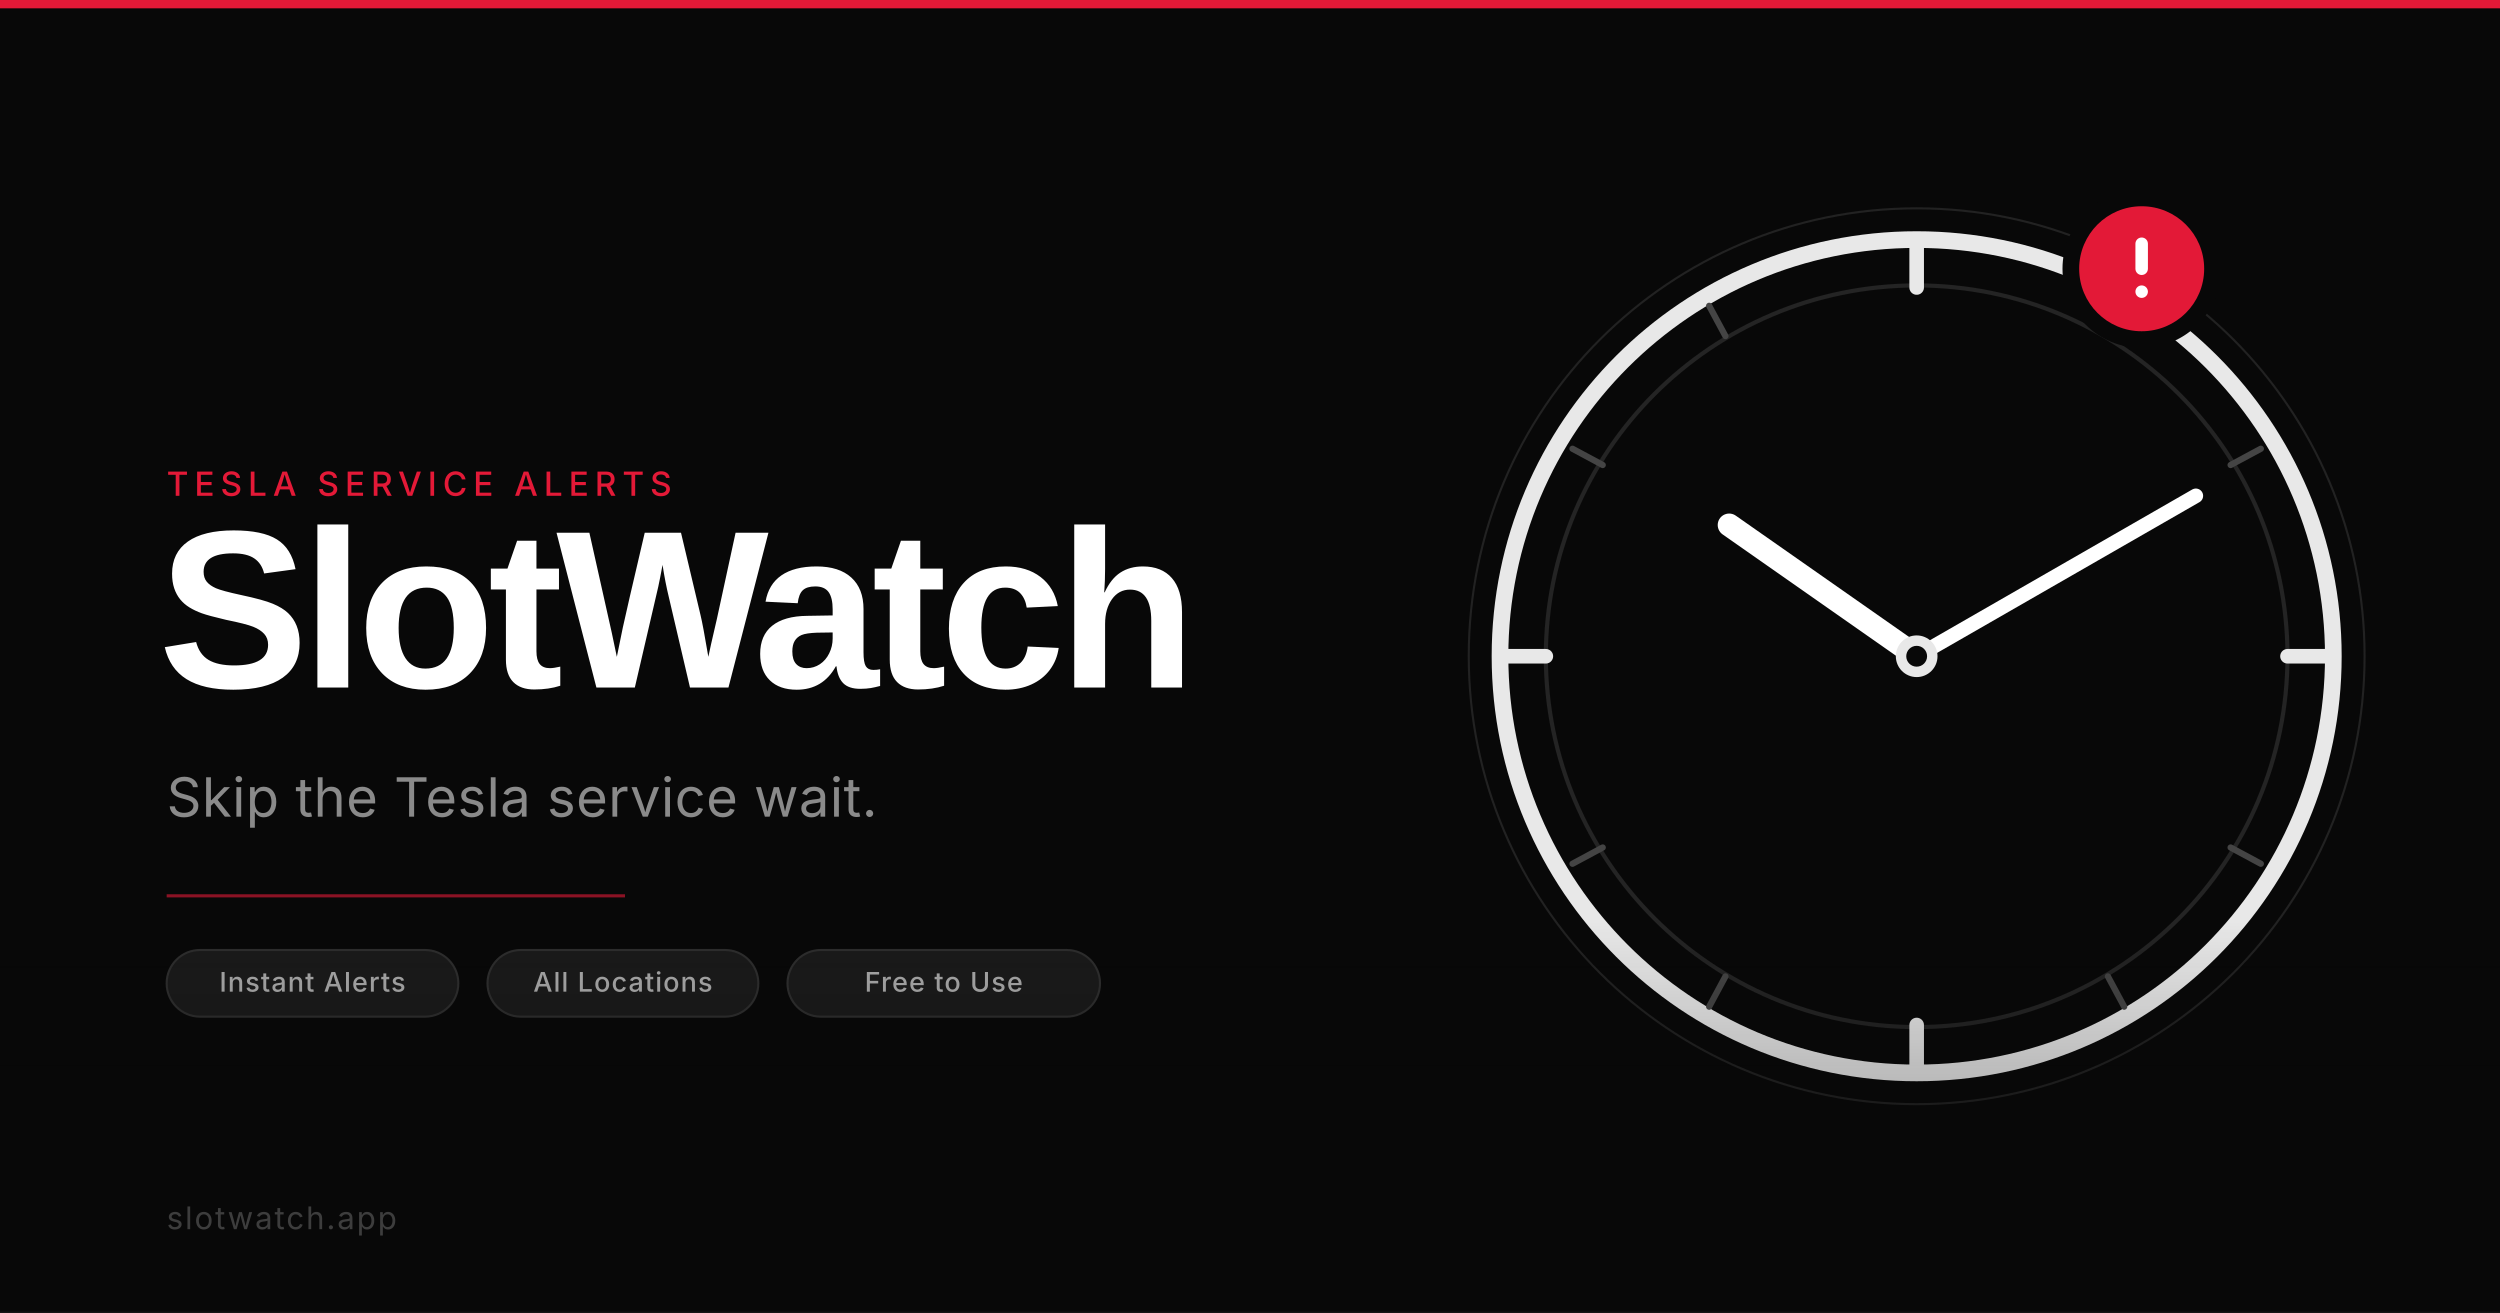
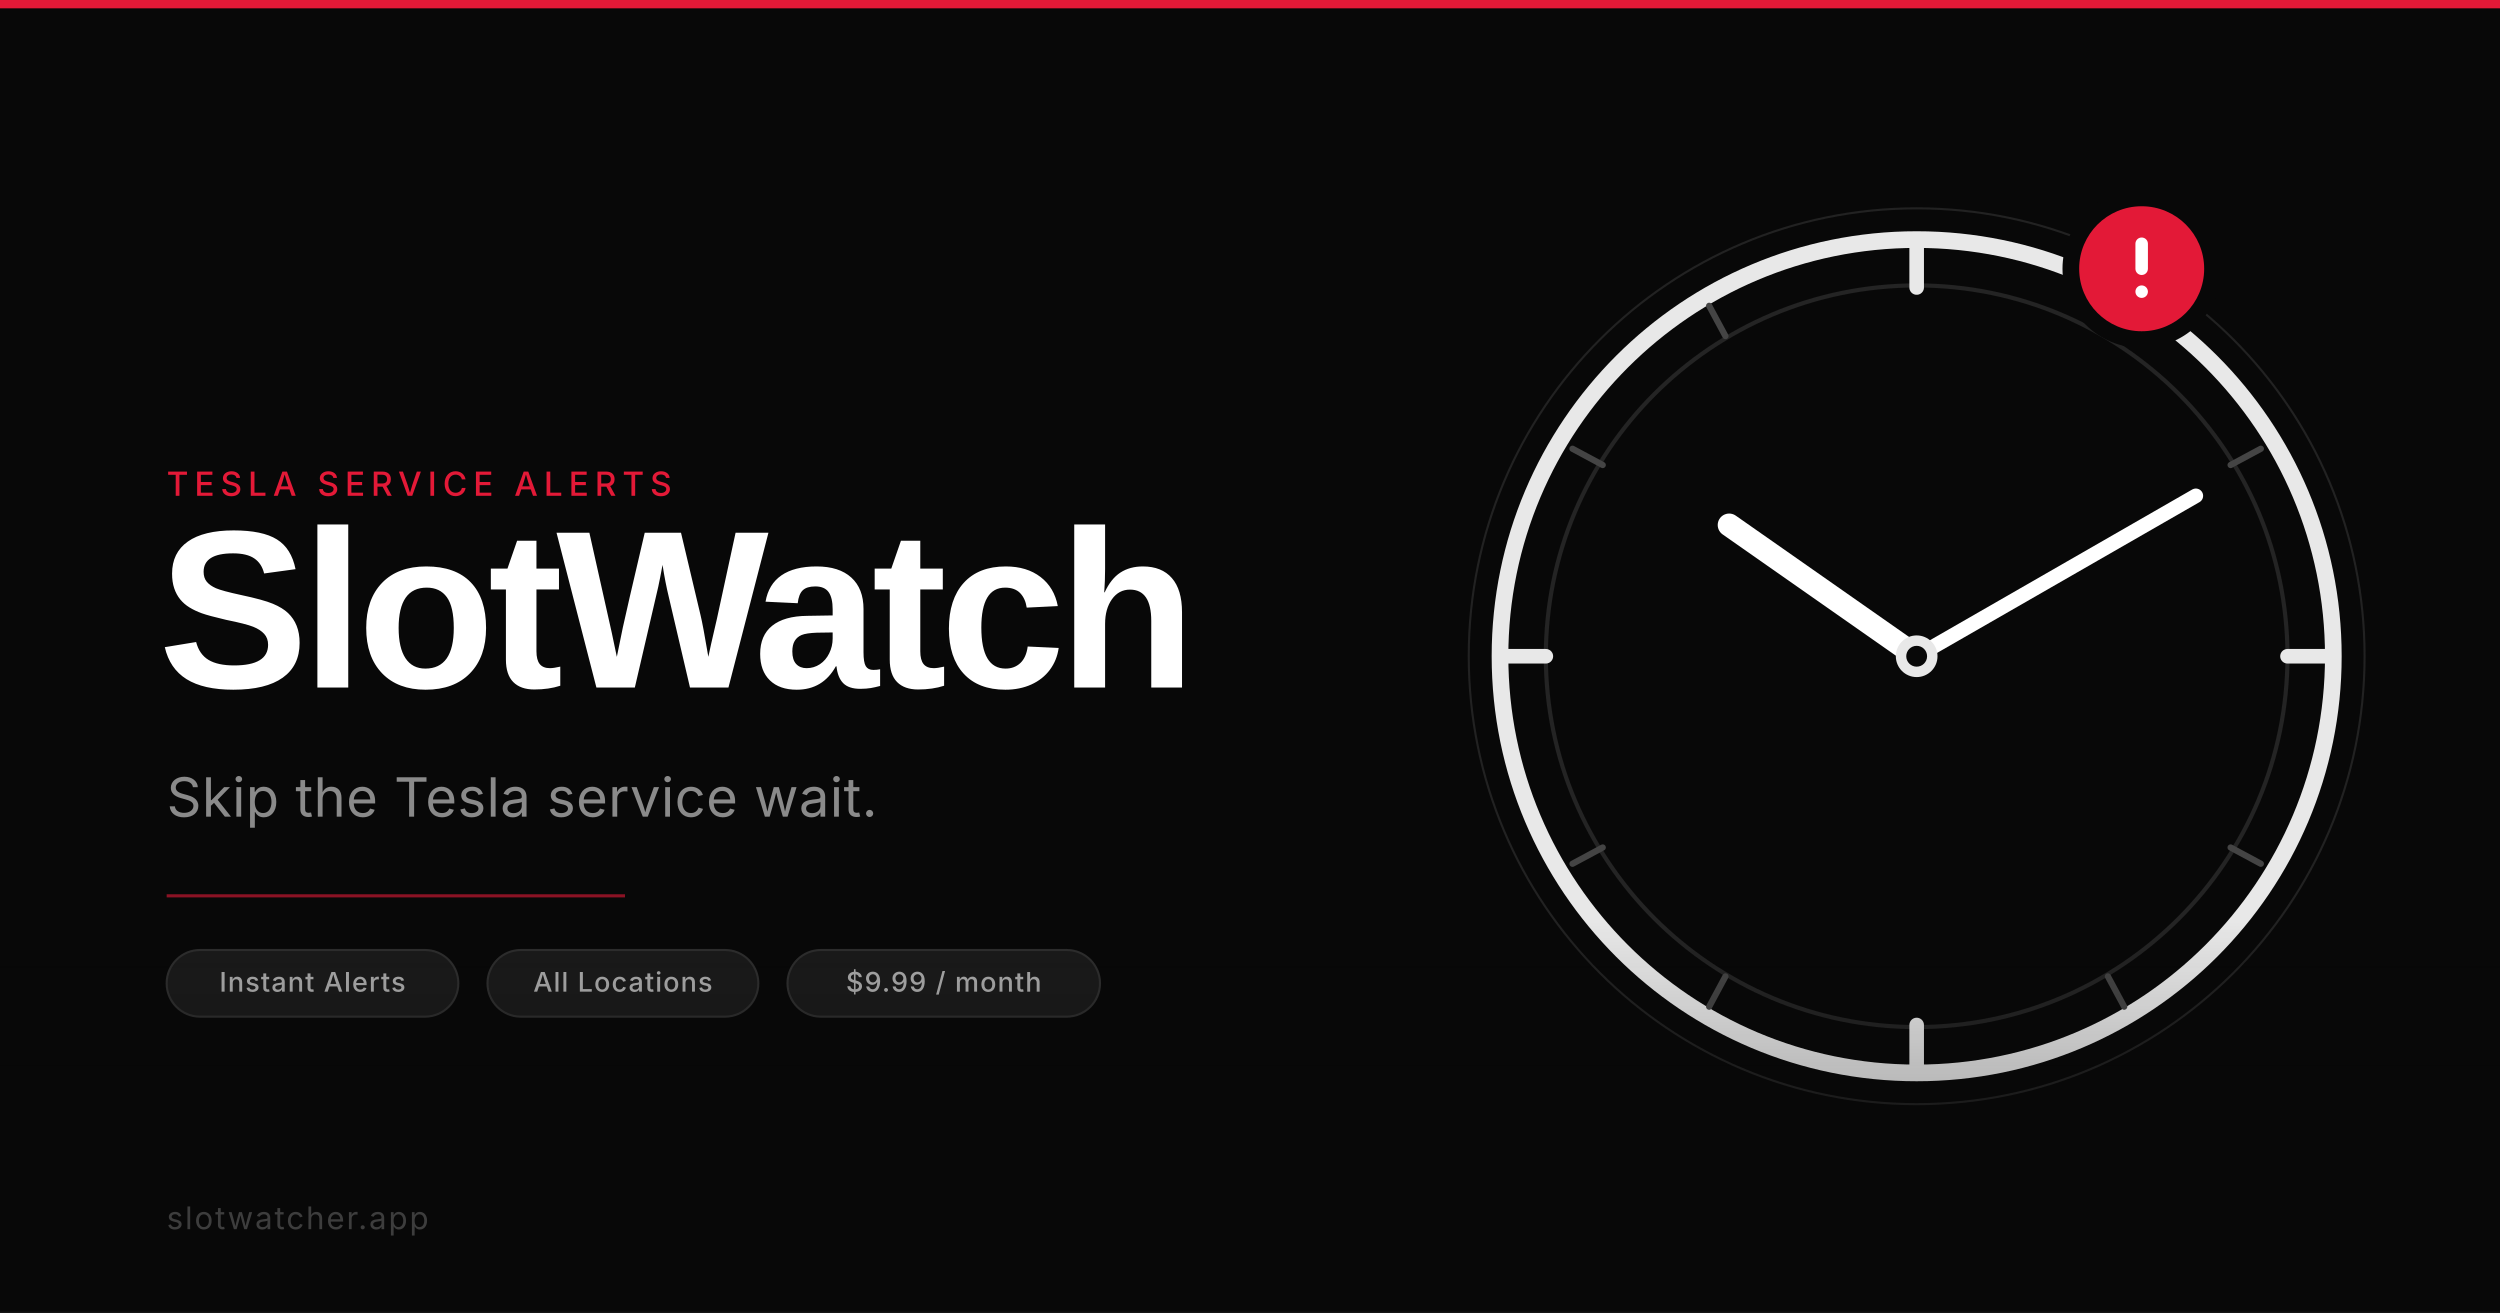
<svg xmlns="http://www.w3.org/2000/svg" viewBox="0 0 1200 630" width="1200" height="630" fill="none">
  <rect width="1200" height="630" fill="#080808" />
  <rect x="0" y="0" width="1200" height="4" fill="#e31937" />
  <line x1="0" y1="630" x2="1200" y2="630" stroke="#1a1a1a" stroke-width="1" />
  <text x="80" y="238" font-family="system-ui, -apple-system, 'Helvetica Neue', sans-serif" font-size="16" font-weight="500" letter-spacing="0.18em" fill="#e31937" text-transform="uppercase">TESLA SERVICE ALERTS</text>
  <text x="76" y="330" font-family="system-ui, -apple-system, 'Helvetica Neue', Arial, sans-serif" font-size="108" font-weight="700" fill="#ffffff" letter-spacing="-0.03em">SlotWatch</text>
  <text x="80" y="392" font-family="system-ui, -apple-system, 'Helvetica Neue', sans-serif" font-size="26" font-weight="400" fill="#8a8a8a" letter-spacing="0.01em">Skip the Tesla service wait.</text>
  <line x1="80" y1="430" x2="300" y2="430" stroke="#e31937" stroke-width="1.5" opacity="0.6" />
  <rect x="80" y="456" width="140" height="32" rx="16" fill="#1a1a1a" stroke="#2e2e2e" stroke-width="1" />
  <text x="150" y="476" font-family="system-ui,-apple-system,sans-serif" font-size="13" font-weight="500" fill="#aaaaaa" text-anchor="middle" letter-spacing="0.04em">Instant Alerts</text>
  <rect x="234" y="456" width="130" height="32" rx="16" fill="#1a1a1a" stroke="#2e2e2e" stroke-width="1" />
  <text x="299" y="476" font-family="system-ui,-apple-system,sans-serif" font-size="13" font-weight="500" fill="#aaaaaa" text-anchor="middle" letter-spacing="0.04em">All Locations</text>
  <rect x="378" y="456" width="150" height="32" rx="16" fill="#1a1a1a" stroke="#2e2e2e" stroke-width="1" />
-   <text x="453" y="476" font-family="system-ui,-apple-system,sans-serif" font-size="13" font-weight="500" fill="#aaaaaa" text-anchor="middle" letter-spacing="0.04em">Free to Use</text>
+   <text x="453" y="476" font-family="system-ui,-apple-system,sans-serif" font-size="13" font-weight="500" fill="#aaaaaa" text-anchor="middle" letter-spacing="0.04em">$9.99 / month</text>
  <circle cx="920" cy="315" r="215" stroke="#222222" stroke-width="1" />
  <circle cx="920" cy="315" r="200" stroke="#e8e8e8" stroke-width="8" />
  <circle cx="920" cy="315" r="178" stroke="#2a2a2a" stroke-width="2" opacity="0.8" />
  <line x1="920" y1="118" x2="920" y2="138" stroke="#e8e8e8" stroke-width="7" stroke-linecap="round" />
  <line x1="1118" y1="315" x2="1098" y2="315" stroke="#e8e8e8" stroke-width="7" stroke-linecap="round" />
  <line x1="920" y1="512" x2="920" y2="492" stroke="#e8e8e8" stroke-width="7" stroke-linecap="round" />
  <line x1="722" y1="315" x2="742" y2="315" stroke="#e8e8e8" stroke-width="7" stroke-linecap="round" />
  <line x1="1019.6" y1="146.8" x2="1011.8" y2="161.3" stroke="#444444" stroke-width="3" stroke-linecap="round" />
  <line x1="1085.2" y1="215.4" x2="1070.7" y2="223.2" stroke="#444444" stroke-width="3" stroke-linecap="round" />
  <line x1="1085.2" y1="414.6" x2="1070.7" y2="406.8" stroke="#444444" stroke-width="3" stroke-linecap="round" />
  <line x1="1019.6" y1="483.2" x2="1011.8" y2="468.7" stroke="#444444" stroke-width="3" stroke-linecap="round" />
  <line x1="820.4" y1="146.8" x2="828.2" y2="161.3" stroke="#444444" stroke-width="3" stroke-linecap="round" />
  <line x1="754.8" y1="215.4" x2="769.3" y2="223.2" stroke="#444444" stroke-width="3" stroke-linecap="round" />
  <line x1="754.8" y1="414.6" x2="769.3" y2="406.8" stroke="#444444" stroke-width="3" stroke-linecap="round" />
  <line x1="820.4" y1="483.2" x2="828.2" y2="468.7" stroke="#444444" stroke-width="3" stroke-linecap="round" />
  <line x1="920" y1="315" x2="830" y2="252" stroke="#ffffff" stroke-width="11" stroke-linecap="round" />
  <line x1="920" y1="315" x2="1054" y2="238" stroke="#ffffff" stroke-width="7" stroke-linecap="round" />
  <circle cx="920" cy="315" r="10" fill="#e8e8e8" />
  <circle cx="920" cy="315" r="5" fill="#080808" />
  <circle cx="1028" cy="129" r="38" fill="#080808" />
  <circle cx="1028" cy="129" r="30" fill="#e31937" />
  <rect x="1025" y="114" width="6" height="18" rx="3" fill="#ffffff" />
  <rect x="1025" y="137" width="6" height="6" rx="3" fill="#ffffff" />
  <defs>
    <linearGradient id="vignette" x1="0" y1="0" x2="0" y2="1">
      <stop offset="0.7" stop-color="#080808" stop-opacity="0" />
      <stop offset="1" stop-color="#080808" stop-opacity="0.5" />
    </linearGradient>
  </defs>
  <rect width="1200" height="630" fill="url(#vignette)" />
-   <text x="80" y="590" font-family="system-ui,-apple-system,sans-serif" font-size="15" fill="#3d3d3d" letter-spacing="0.06em">slotwatch.app</text>
+   <text x="80" y="590" font-family="system-ui,-apple-system,sans-serif" font-size="15" fill="#3d3d3d" letter-spacing="0.06em">slotwatcher.app</text>
</svg>
